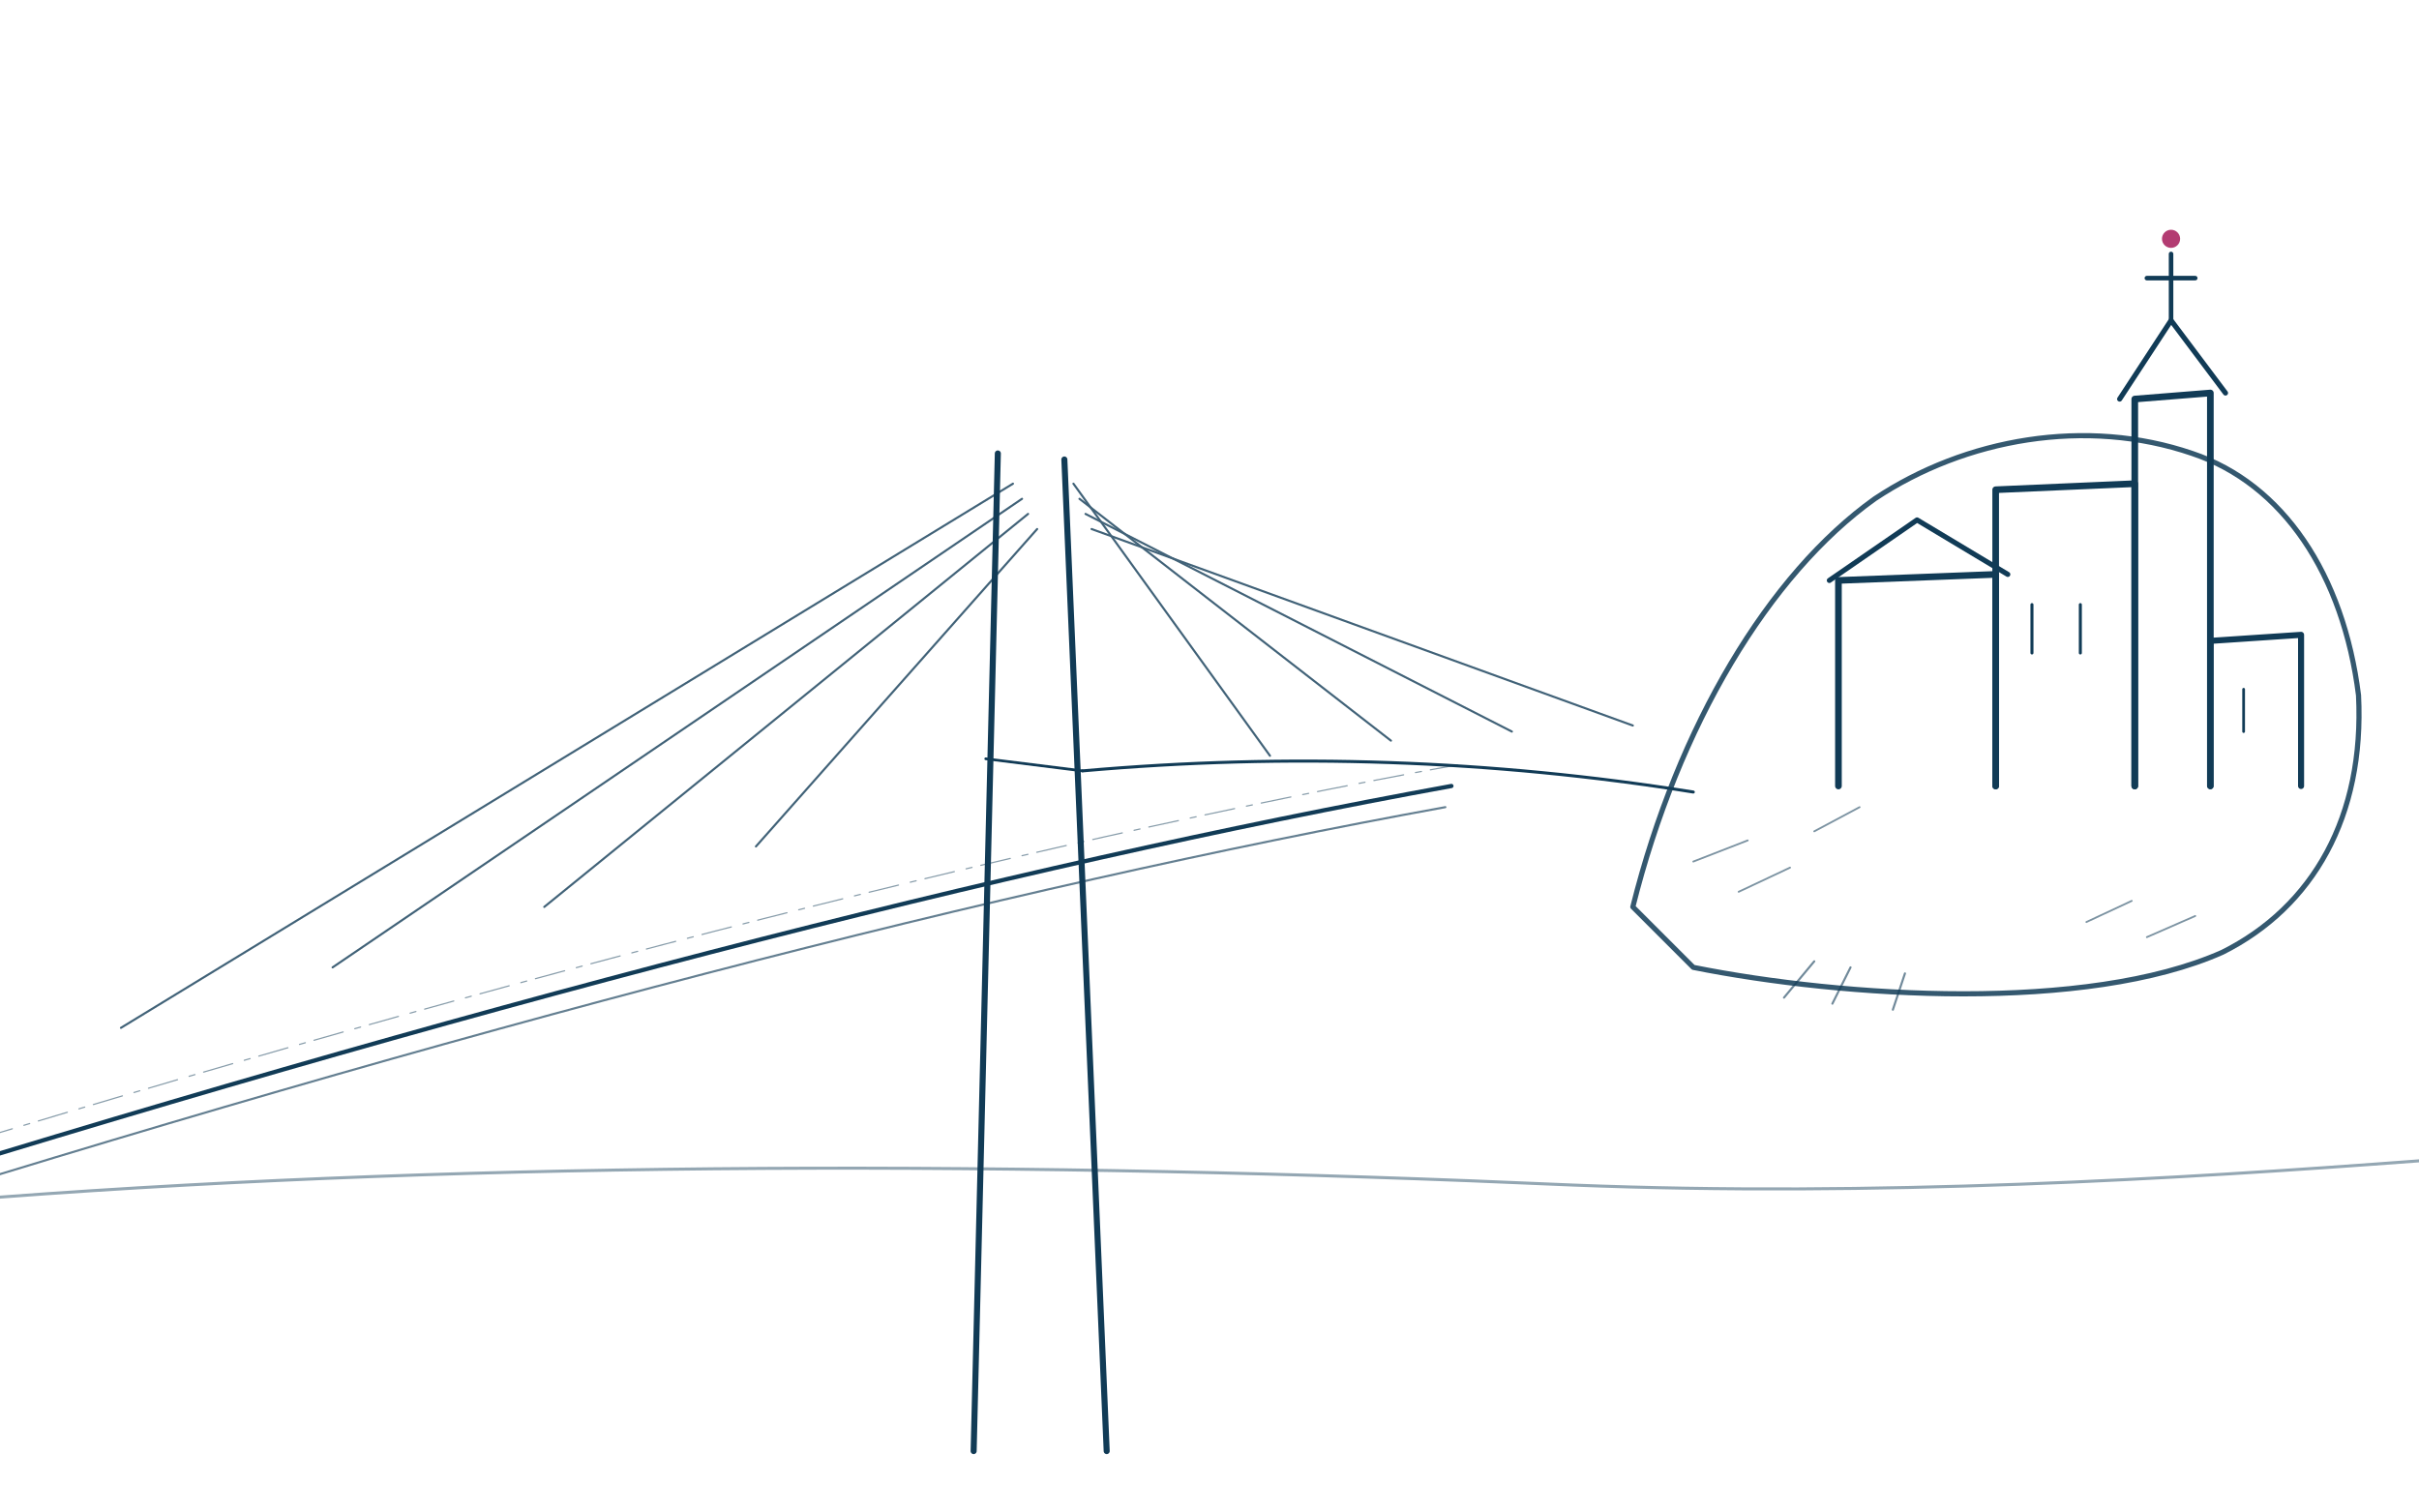
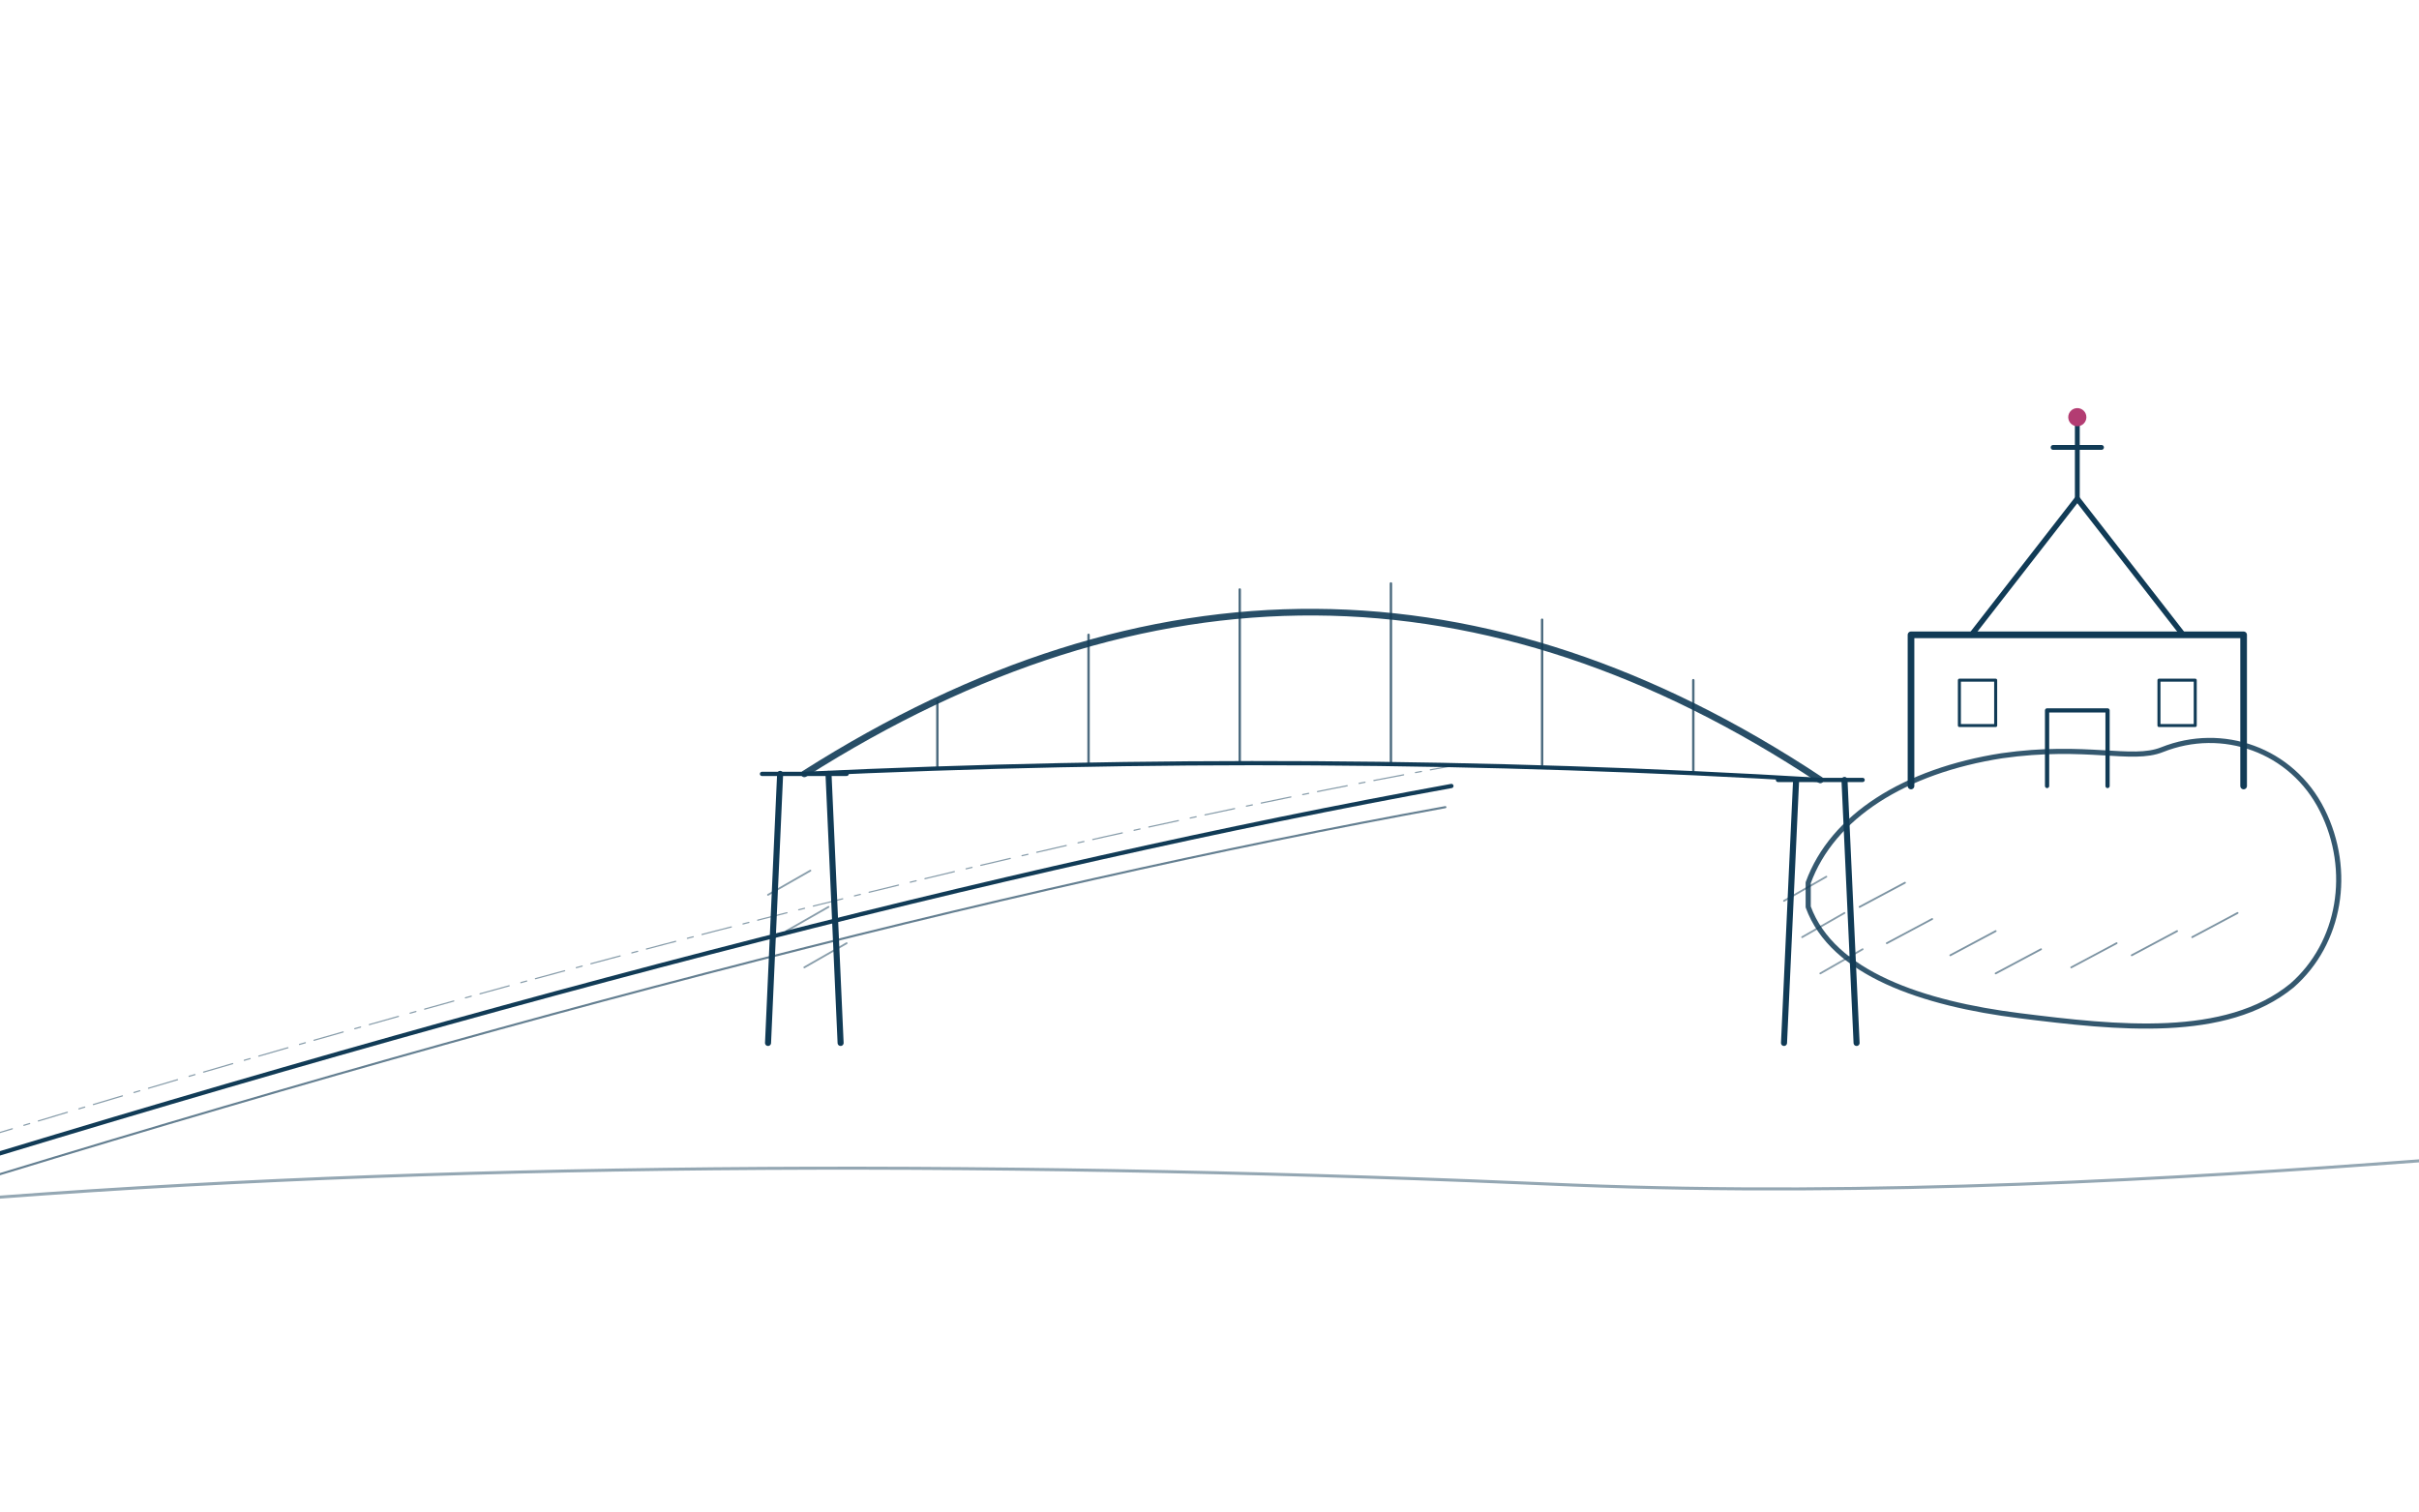
<svg xmlns="http://www.w3.org/2000/svg" viewBox="0 0 800 500" role="img" aria-labelledby="title desc">
  <g fill="none" stroke="#113b56" stroke-linecap="round" stroke-linejoin="round">
    <path d="M-60 400Q260 300 480 260" stroke-width="1.4" />
    <path d="M-60 407Q258 307 478 267" stroke-width=".7" opacity=".65" />
    <path d="M-60 393Q262 293 482 253" stroke-width=".4" opacity=".5" stroke-dasharray="10 4 2 3" />
-     <path d="M330 150 322 480" stroke-width="2" />
-     <path d="M352 152 366 480" stroke-width="2" />
-     <path d="M326 251 358 255" stroke-width=".9" />
-     <g stroke-width=".7" opacity=".8">
-       <path d="M335 160 40 340" />
-       <path d="M338 165 110 320" />
-       <path d="M340 170 180 300" />
-       <path d="M343 175 250 280" />
-       <path d="M355 160 420 250" />
-       <path d="M357 165 460 245" />
-       <path d="M359 170 500 242" />
-       <path d="M361 175 540 240" />
+     <path d="M266 256Q436 248 602 258" stroke-width="1.4" />
+     <path d="M266 256Q436 148 602 258" stroke-width="2.2" opacity=".9" />
+     <g stroke-width=".8" opacity=".75">
+       <path d="M310 232 310 254" />
+       <path d="M360 210 360 253" />
+       <path d="M410 195 410 252" />
+       <path d="M460 193 460 252" />
+       <path d="M510 205 510 253" />
+       <path d="M560 225 560 255" />
    </g>
-     <path d="M358 255Q460 246 560 262" stroke-width="1" />
-     <path d="M540 300C555 240 585 190 620 165C650 145 690 138 725 150C755 160 775 190 780 230C782 270 765 300 735 315C690 335 610 330 560 320Z" stroke-width="1.7" opacity=".85" />
-     <path d="M560 285 578 278M575 295 592 287M600 275 615 267" stroke-width=".6" opacity=".55" />
-     <path d="M690 305 705 298M710 310 726 303" stroke-width=".6" opacity=".55" />
-     <path d="M608 260 608 192 660 190 660 260" stroke-width="2.2" />
-     <path d="M605 192 634 172 664 190" stroke-width="1.7" />
-     <path d="M660 260 660 162 706 160 706 260" stroke-width="2.2" />
-     <path d="M672 200 672 216" stroke-width="1" />
-     <path d="M688 200 688 216" stroke-width="1" />
-     <path d="M706 260 706 132 731 130 731 260" stroke-width="2.2" />
-     <path d="M701 132 718 106 736 130" stroke-width="1.7" />
-     <path d="M718 106 718 84" stroke-width="1.5" />
-     <path d="M710 92 726 92" stroke-width="1.5" />
-     <path d="M731 260 731 212 761 210 761 260" stroke-width="2" />
-     <path d="M742 228 742 242" stroke-width=".9" />
-     <path d="M600 318 590 330M612 320 606 332M630 322 626 334" stroke-width=".7" opacity=".6" />
+     <path d="M258 256 254 345" stroke-width="2" />
+     <path d="M274 256 278 345" stroke-width="2" />
+     <path d="M252 256 280 256" stroke-width="1.4" />
+     <g stroke-width=".6" opacity=".5">
+       <path d="M254 296 268 288" />
+       <path d="M260 308 274 300" />
+       <path d="M266 320 280 312" />
+     </g>
+     <path d="M594 258 590 345" stroke-width="2" />
+     <path d="M610 258 614 345" stroke-width="2" />
+     <path d="M588 258 616 258" stroke-width="1.4" />
+     <g stroke-width=".6" opacity=".5">
+       <path d="M590 298 604 290" />
+       <path d="M596 310 610 302" />
+       <path d="M602 322 616 314" />
+     </g>
+     <path d="M598 292C606 270 630 255 662 250C690 246 705 252 715 248C735 240 758 248 768 268C778 288 774 312 758 326C736 344 700 340 668 336C636 332 606 322 598 300Z" stroke-width="1.7" opacity=".85" />
+     <g stroke-width=".6" opacity=".55">
+       <path d="M615 300 630 292" />
+       <path d="M624 312 639 304" />
+       <path d="M645 316 660 308" />
+       <path d="M660 322 675 314" />
+       <path d="M685 320 700 312" />
+       <path d="M705 316 720 308" />
+       <path d="M725 310 740 302" />
+     </g>
+     <path d="M632 260 632 210 742 210 742 260" stroke-width="2.2" />
+     <path d="M652 210 687 165 722 210" stroke-width="1.8" />
+     <path d="M687 165 687 140" stroke-width="1.6" />
+     <path d="M679 148 695 148" stroke-width="1.6" />
+     <path d="M677 260 677 235 697 235 697 260" stroke-width="1.4" />
+     <path d="M648 225 648 240 660 240 660 225Z" stroke-width="1" />
+     <path d="M714 225 714 240 726 240 726 225Z" stroke-width="1" />
    <path d="M0 396C160 384 340 384 520 392C620 396 720 390 800 384" stroke-width="1" opacity=".45" />
  </g>
-   <circle cx="718" cy="79" r="3" fill="#b33c72" />
+   <circle cx="687" cy="138" r="3" fill="#b33c72" />
</svg>
